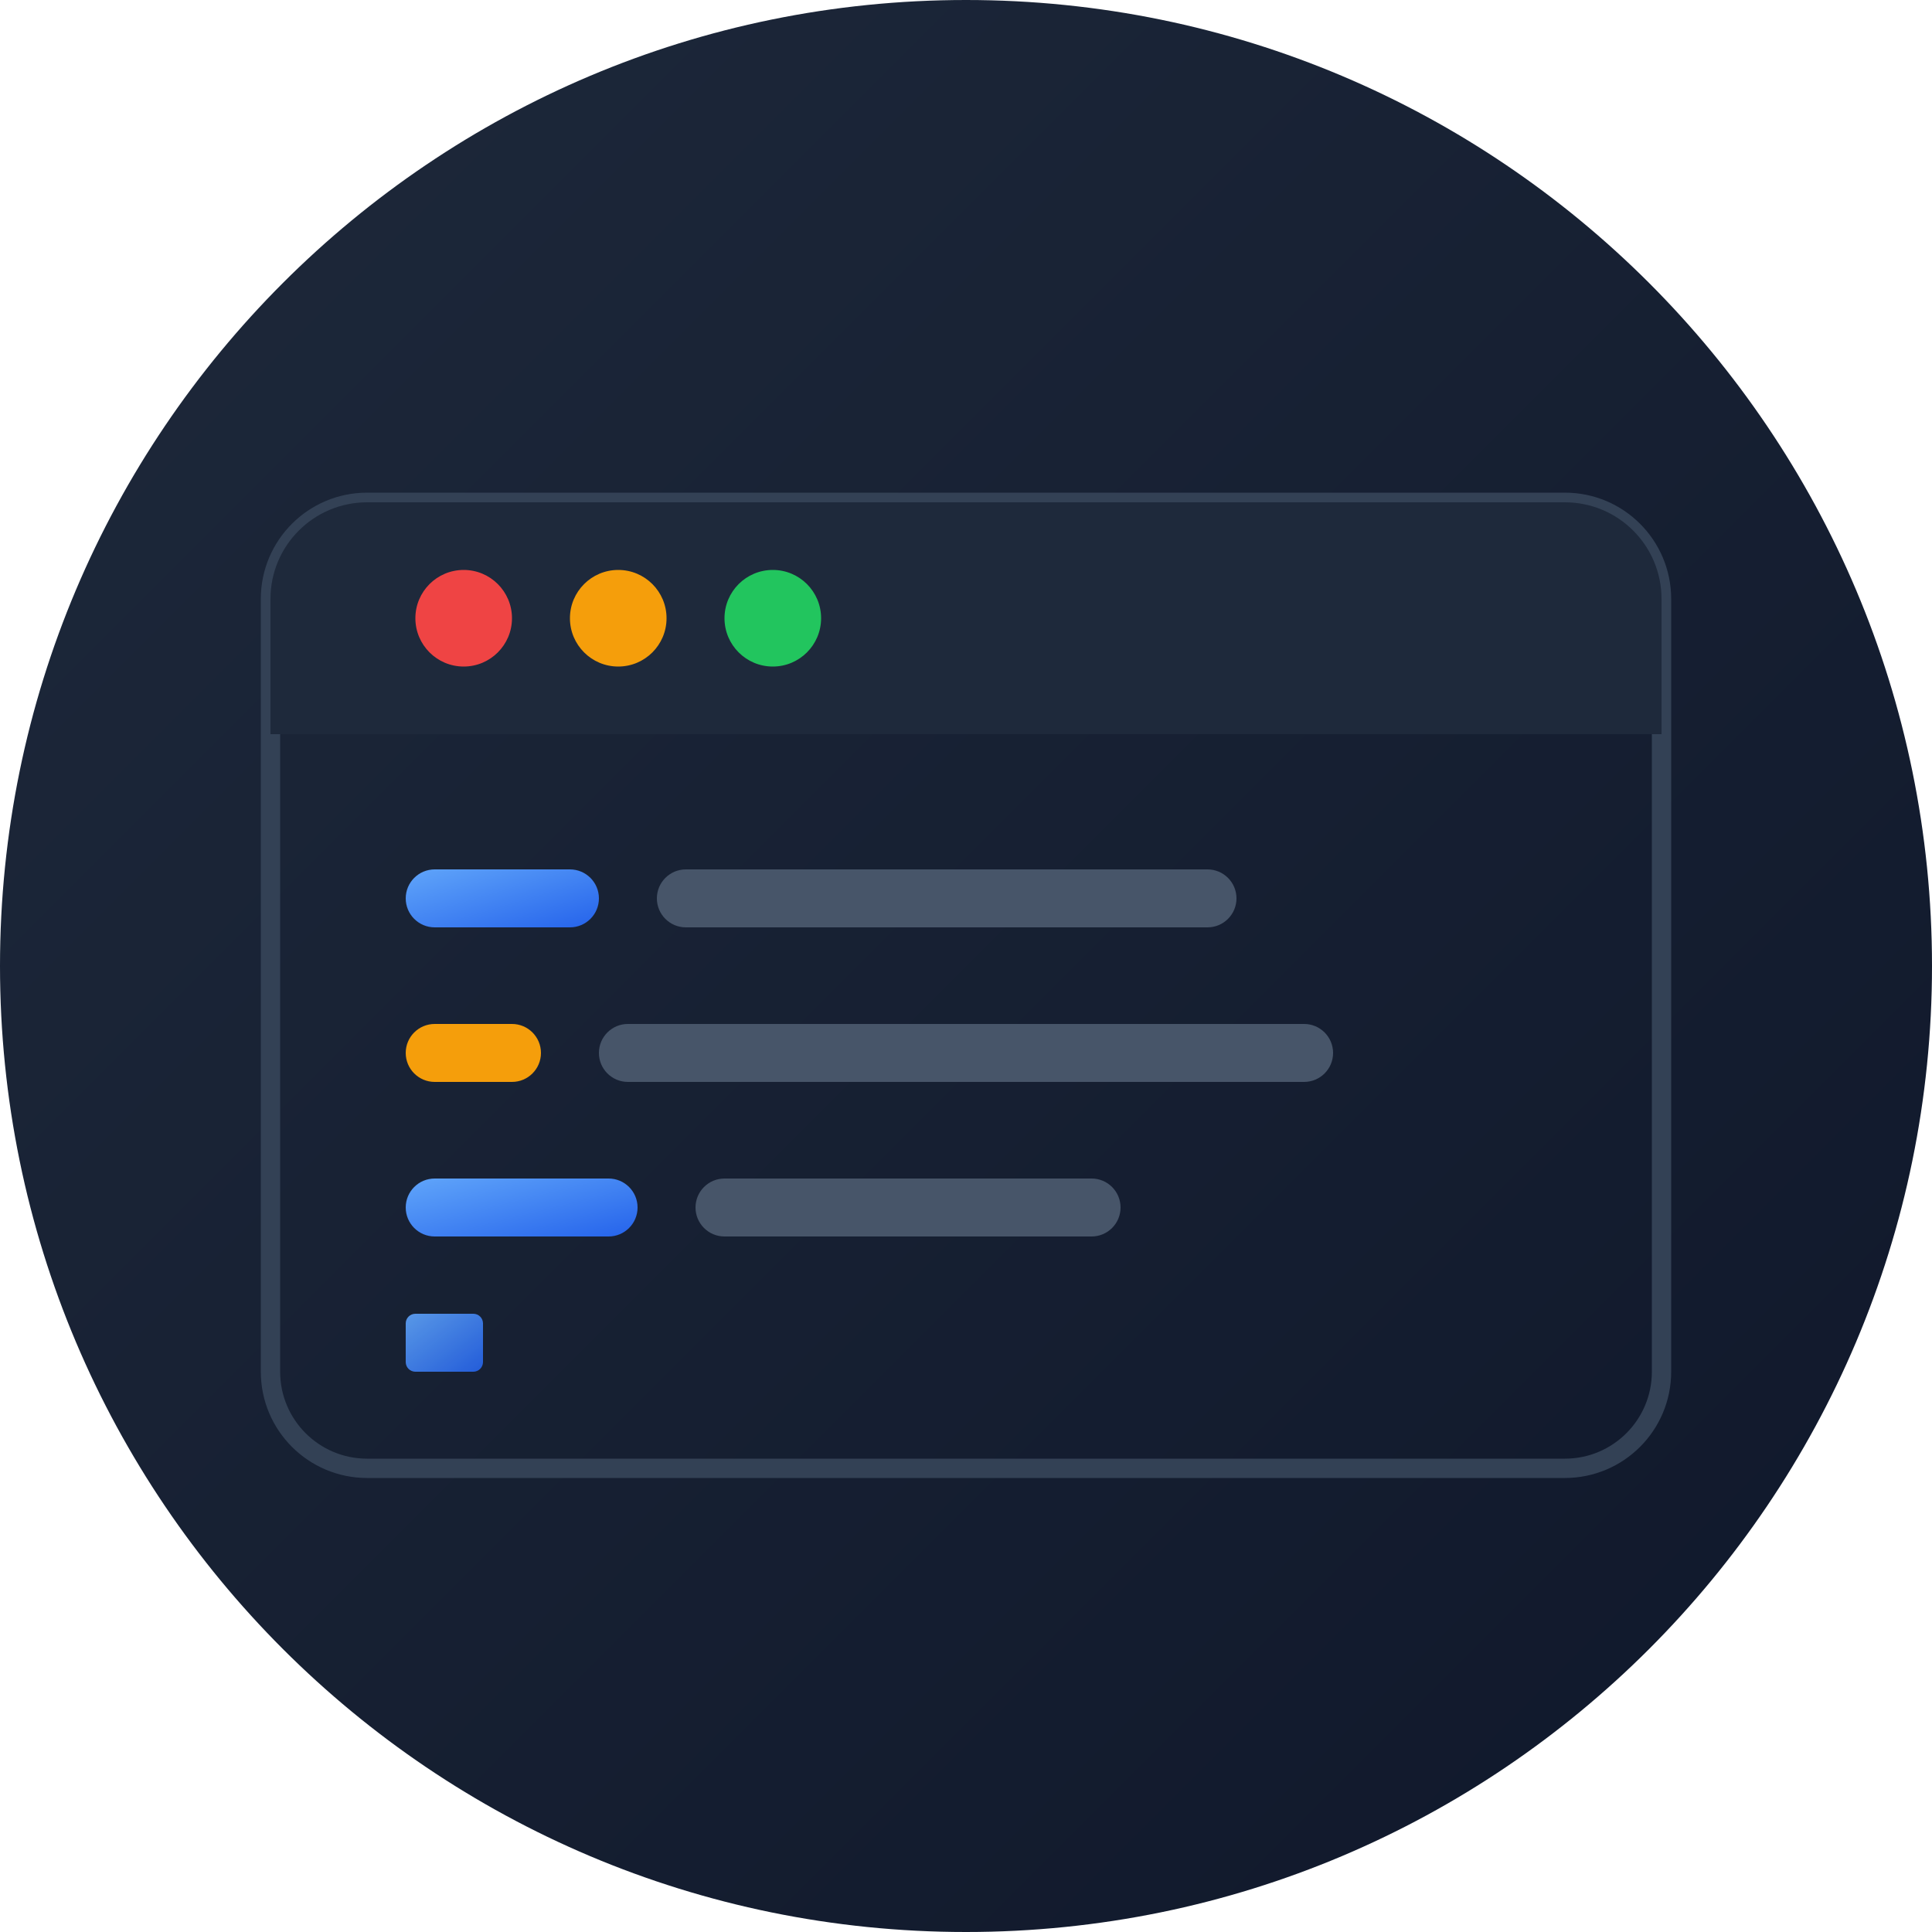
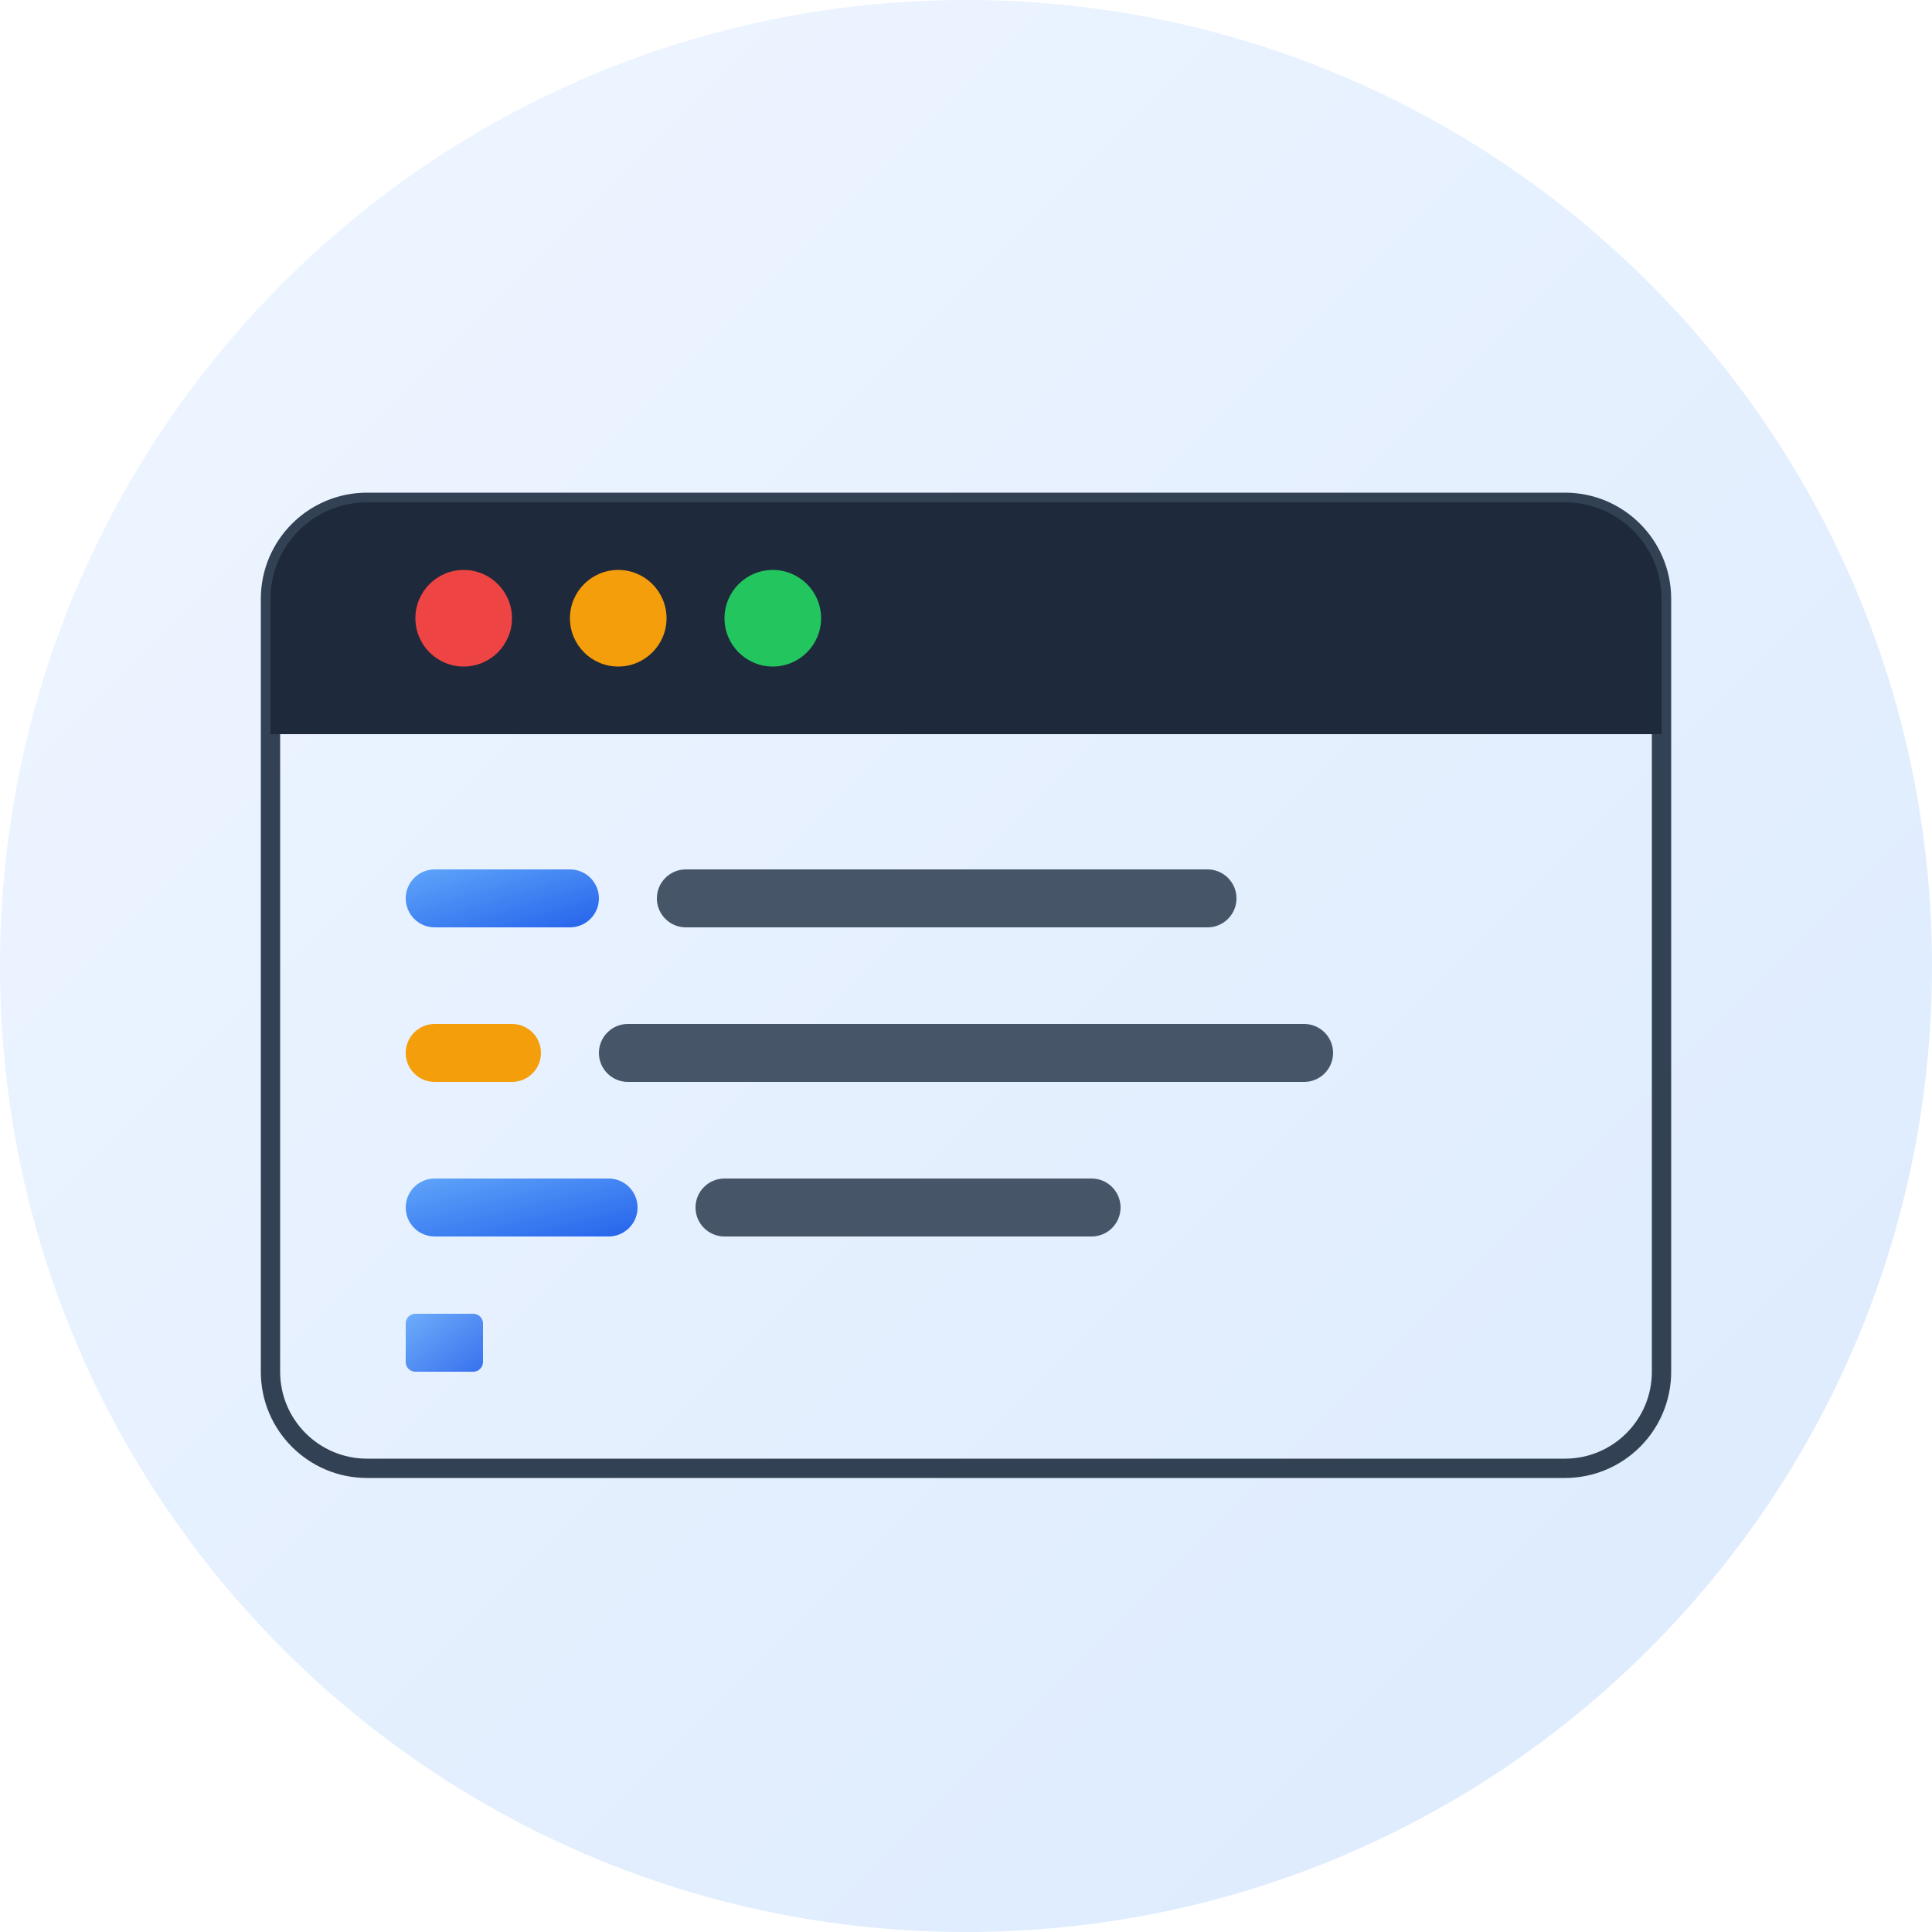
<svg xmlns="http://www.w3.org/2000/svg" viewBox="0 0 200 200" width="200" height="200">
  <defs>
    <linearGradient id="bg2" x1="0%" y1="0%" x2="100%" y2="100%">
-       <stop offset="0%" style="stop-color:#1e293b" />
-       <stop offset="100%" style="stop-color:#0f172a" />
+       <stop offset="0%" style="stop-color:#eff6ff" />
+       <stop offset="100%" style="stop-color:#dbeafe" />
    </linearGradient>
    <linearGradient id="accent2" x1="0%" y1="0%" x2="100%" y2="100%">
      <stop offset="0%" style="stop-color:#60a5fa" />
      <stop offset="100%" style="stop-color:#2563eb" />
    </linearGradient>
  </defs>
  <circle cx="100" cy="100" r="100" fill="url(#bg2)" />
  <rect x="28" y="52" width="144" height="100" rx="10" fill="none" stroke="#334155" stroke-width="2" />
  <rect x="28" y="52" width="144" height="24" rx="10" fill="#1e293b" />
  <rect x="28" y="64" width="144" height="12" fill="#1e293b" />
  <circle cx="48" cy="64" r="5" fill="#ef4444" />
  <circle cx="64" cy="64" r="5" fill="#f59e0b" />
  <circle cx="80" cy="64" r="5" fill="#22c55e" />
  <rect x="42" y="90" width="20" height="6" rx="3" fill="url(#accent2)" />
  <rect x="68" y="90" width="60" height="6" rx="3" fill="#475569" />
  <rect x="42" y="106" width="14" height="6" rx="3" fill="#f59e0b" />
  <rect x="62" y="106" width="76" height="6" rx="3" fill="#475569" />
  <rect x="42" y="122" width="24" height="6" rx="3" fill="url(#accent2)" />
  <rect x="72" y="122" width="44" height="6" rx="3" fill="#475569" />
  <rect x="42" y="136" width="8" height="6" rx="1" fill="url(#accent2)" opacity="0.9" />
</svg>
